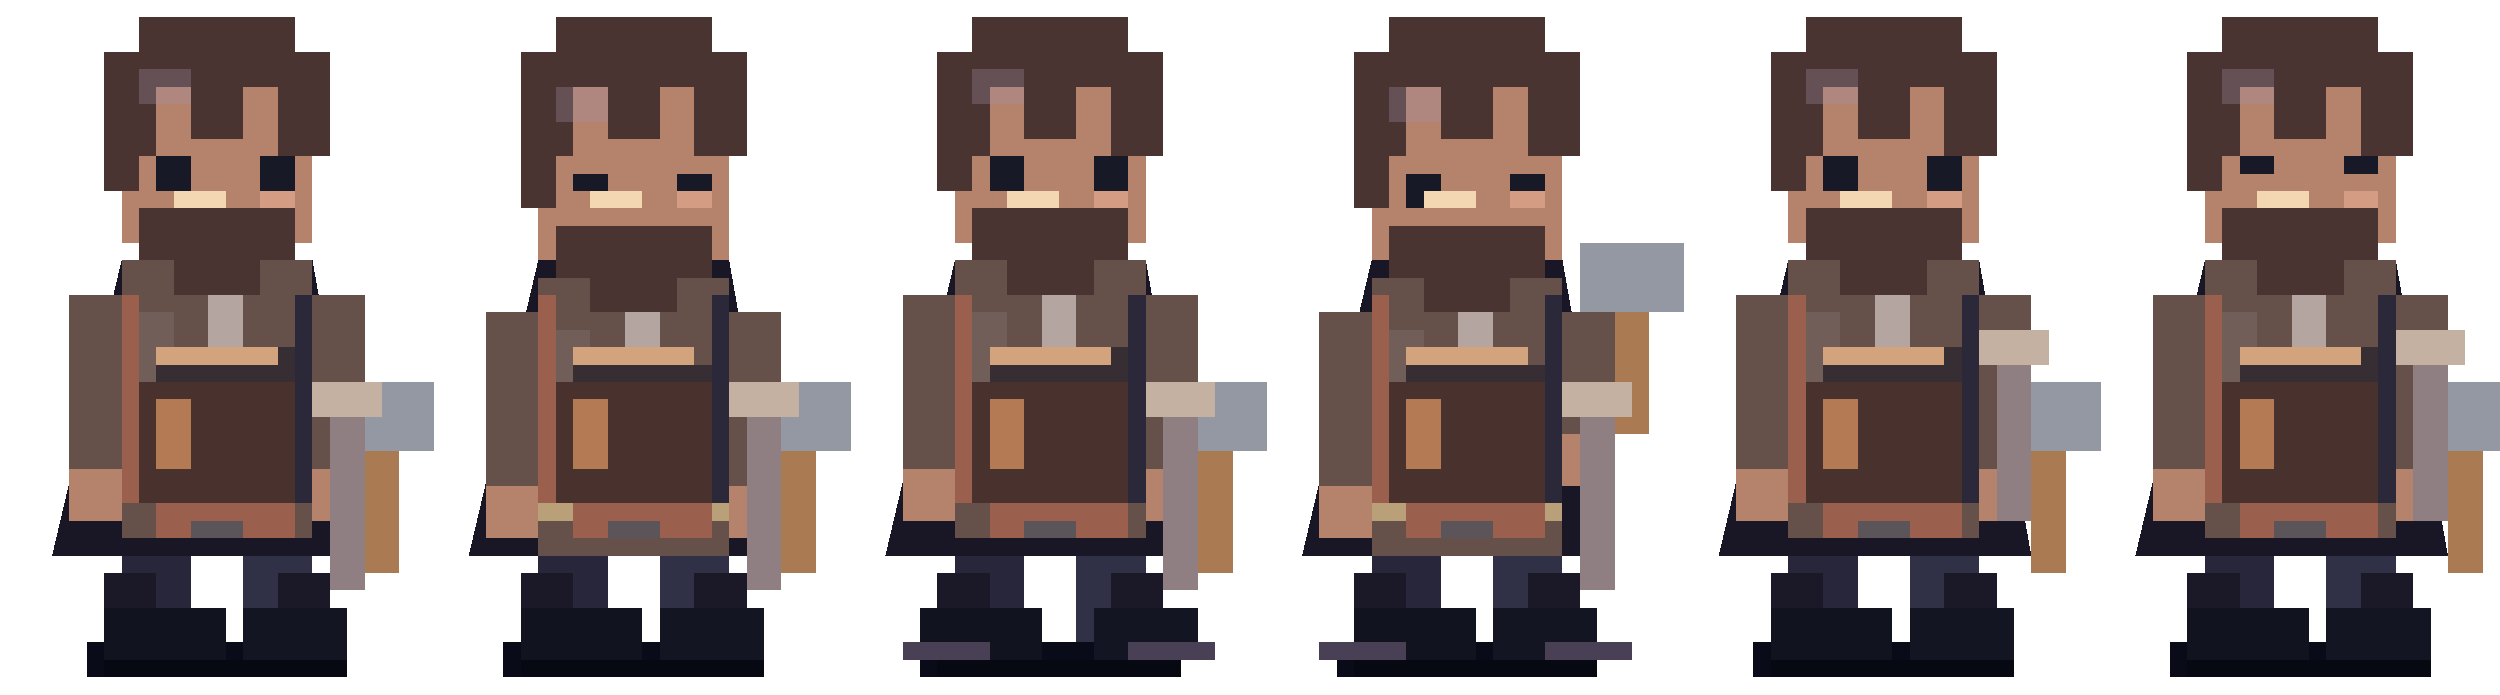
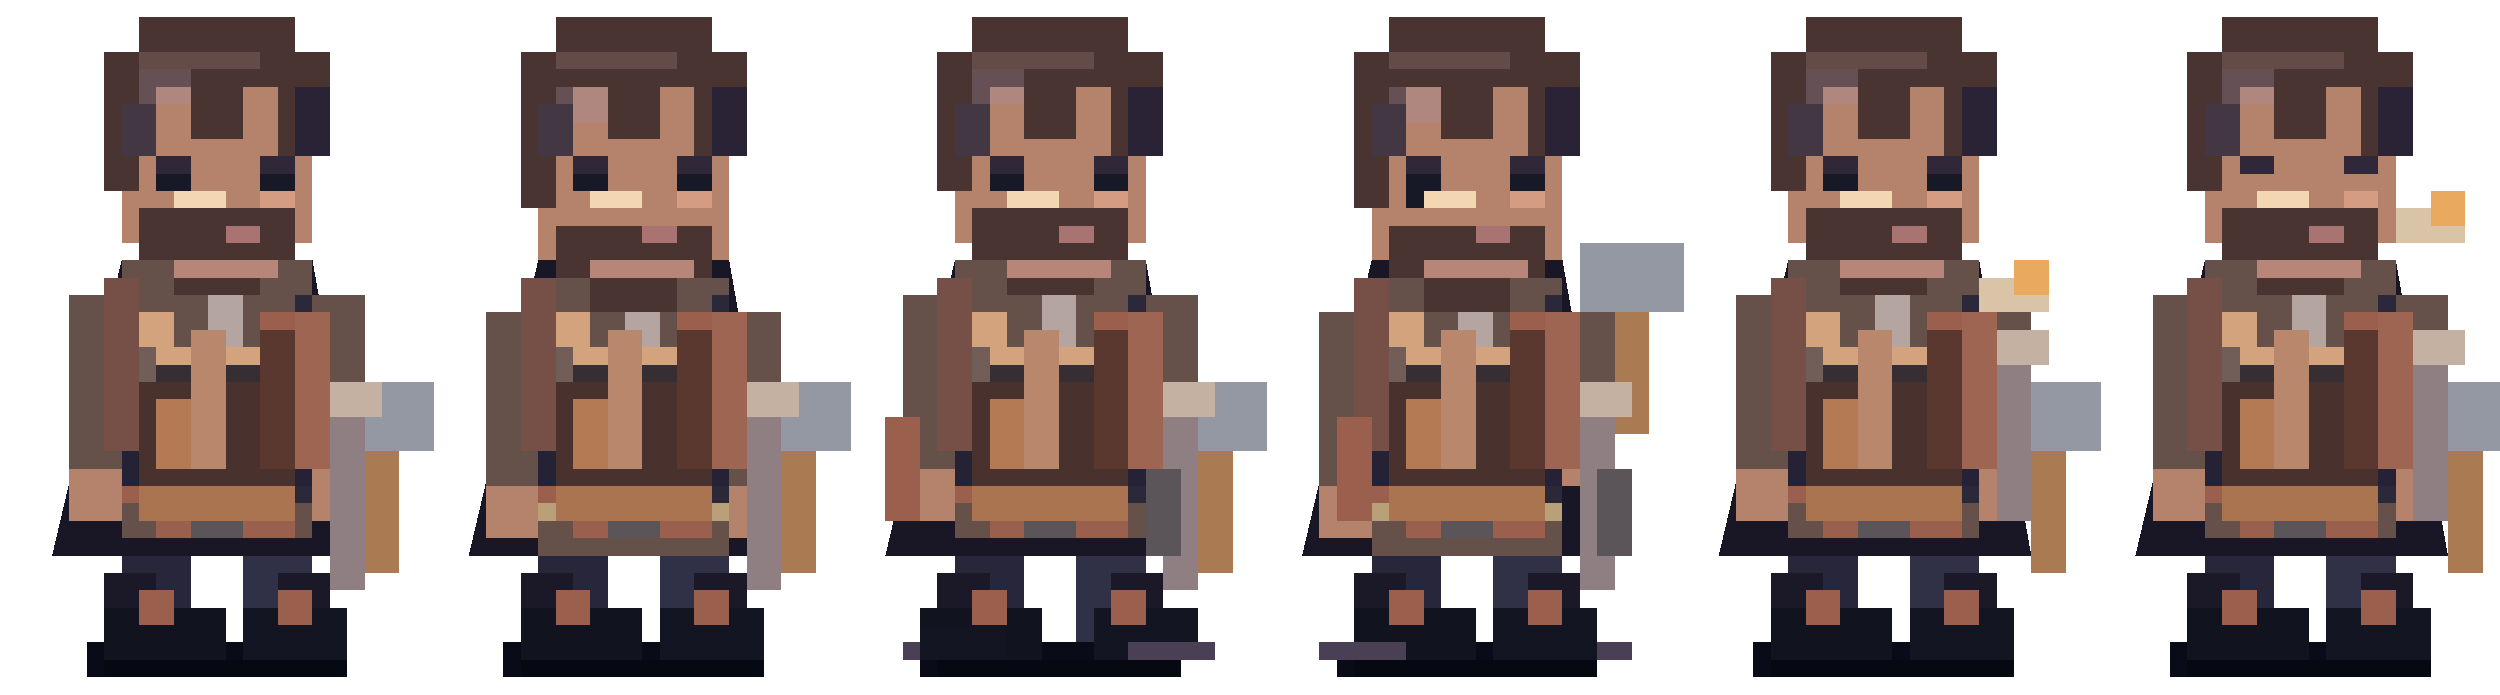
<svg xmlns="http://www.w3.org/2000/svg" width="144" height="40" viewBox="0 0 144 40" shape-rendering="crispEdges">
  <g transform="translate(0 0)">
    <rect x="5" y="37" width="15" height="2" fill="#090c18" />
    <rect x="7" y="27" width="4" height="10" fill="#28263b" />
    <rect x="14" y="27" width="4" height="10" fill="#303047" />
    <rect x="6" y="35" width="7" height="3" fill="#11131f" />
    <rect x="14" y="35" width="6" height="3" fill="#131622" />
    <path d="M7 15h11l3 17H3z" fill="#191626" />
    <rect x="7" y="15" width="11" height="16" fill="#65504a" />
    <rect x="7" y="27" width="11" height="2" fill="#baa078" />
    <rect x="11" y="27" width="3" height="2" fill="#f6d69c" />
    <rect x="12" y="17" width="2" height="10" fill="#b5a5a0" />
    <rect x="8" y="18" width="2" height="6" fill="#ffffff15" />
    <rect x="4" y="17" width="3" height="11" fill="#65504a" />
    <rect x="4" y="27" width="3" height="3" fill="#b5826b" />
    <rect x="18" y="17" width="3" height="11" fill="#65504a" />
    <rect x="18" y="27" width="3" height="3" fill="#b5826b" />
    <rect x="9" y="20" width="8" height="10" fill="#372e33" />
    <rect x="21" y="23" width="2" height="10" fill="#aa7b52" />
    <rect x="19" y="22" width="6" height="4" fill="#9398a2" />
    <rect x="10" y="12" width="5" height="5" fill="#b5826b" />
    <rect x="7" y="3" width="11" height="11" fill="#b5826b" />
    <rect x="6" y="4" width="2" height="7" fill="#4a3431" />
    <path d="M6 7V3h2V1h9v2h2v6h-3V5h-2v3h-3V5H9v4H6z" fill="#4a3431" />
    <rect x="8" y="4" width="3" height="2" fill="#a797b04a" />
    <rect x="9" y="9" width="2" height="2" fill="#171927" />
    <rect x="15" y="9" width="2" height="2" fill="#171927" />
    <rect x="13" y="13" width="2" height="1" fill="#805a61" />
    <path d="M8 12h9v3h-2v2h-5v-2H8z" fill="#4a3431" />
    <g data-polish="1">
      <rect x="6" y="38" width="14" height="1" fill="#070912" />
      <rect x="7" y="17" width="1" height="12" fill="#9b604d" />
      <rect x="17" y="17" width="1" height="12" fill="#2b2839" />
      <rect x="9" y="20" width="7" height="1" fill="#d2a37c" />
      <rect x="9" y="29" width="8" height="2" fill="#9b604d" />
      <rect x="11" y="30" width="3" height="1" fill="#5b5559" />
      <rect x="6" y="33" width="3" height="2" fill="#1b1827" />
      <rect x="16" y="33" width="3" height="2" fill="#1b1827" />
      <rect x="10" y="11" width="3" height="1" fill="#f3d6b2" />
      <rect x="15" y="11" width="2" height="1" fill="#d49c82" />
+       <rect x="9" y="9" width="2" height="1" fill="#302838" />
+       <rect x="15" y="9" width="2" height="1" fill="#302838" />
+       <rect x="13" y="13" width="2" height="1" fill="#a97372" />
+       <rect x="10" y="15" width="6" height="1" fill="#b88679" />
+       <rect x="7" y="6" width="2" height="3" fill="#443744" />
+       <rect x="17" y="5" width="2" height="4" fill="#292335" />
+       <rect x="8" y="18" width="2" height="2" fill="#d2a37c" />
+       <rect x="15" y="18" width="2" height="2" fill="#9b604d" />
+       <rect x="7" y="26" width="2" height="2" fill="#252236" />
+       <rect x="16" y="26" width="2" height="2" fill="#252236" />
+       <rect x="8" y="34" width="2" height="2" fill="#9b604d" />
+       <rect x="16" y="34" width="2" height="2" fill="#9b604d" />
      <rect x="8" y="22" width="9" height="7" fill="#49312e" />
      <rect x="9" y="23" width="2" height="4" fill="#b37a54" />
      <rect x="19" y="23" width="2" height="11" fill="#907f82" />
      <rect x="18" y="22" width="4" height="2" fill="#c4b1a2" />
+       <rect x="6" y="16" width="2" height="10" fill="#765047" />
+       <rect x="17" y="18" width="2" height="9" fill="#9e6652" />
+       <rect x="11" y="19" width="2" height="8" fill="#b9876b" />
+       <rect x="15" y="19" width="2" height="8" fill="#5a382f" />
+       <rect x="8" y="28" width="9" height="2" fill="#aa7450" />
+       <rect x="8" y="3" width="7" height="1" fill="#644b47" />
    </g>
  </g>
  <g transform="translate(24 0)">
    <rect x="5" y="37" width="15" height="2" fill="#090c18" />
    <rect x="7" y="27" width="4" height="10" fill="#28263b" />
    <rect x="14" y="27" width="4" height="10" fill="#303047" />
    <rect x="6" y="35" width="7" height="3" fill="#11131f" />
    <rect x="14" y="35" width="6" height="3" fill="#131622" />
    <path d="M7 15h11l3 17H3z" fill="#191626" />
    <rect x="7" y="16" width="11" height="16" fill="#65504a" />
    <rect x="7" y="28" width="11" height="2" fill="#baa078" />
    <rect x="11" y="28" width="3" height="2" fill="#f6d69c" />
    <rect x="12" y="18" width="2" height="10" fill="#b5a5a0" />
    <rect x="8" y="19" width="2" height="6" fill="#ffffff15" />
    <rect x="4" y="18" width="3" height="11" fill="#65504a" />
    <rect x="4" y="28" width="3" height="3" fill="#b5826b" />
    <rect x="18" y="18" width="3" height="11" fill="#65504a" />
    <rect x="18" y="28" width="3" height="3" fill="#b5826b" />
    <rect x="9" y="21" width="8" height="10" fill="#372e33" />
    <rect x="21" y="23" width="2" height="10" fill="#aa7b52" />
    <rect x="19" y="22" width="6" height="4" fill="#9398a2" />
    <rect x="10" y="13" width="5" height="5" fill="#b5826b" />
    <rect x="7" y="4" width="11" height="11" fill="#b5826b" />
    <rect x="6" y="5" width="2" height="7" fill="#4a3431" />
    <path d="M6 8V3h2V1h9v2h2v6h-3V5h-2v3h-3V5H9v4H6z" fill="#4a3431" />
    <rect x="8" y="5" width="3" height="2" fill="#a797b04a" />
    <rect x="9" y="10" width="2" height="1" fill="#171927" />
    <rect x="15" y="10" width="2" height="1" fill="#171927" />
    <rect x="13" y="14" width="2" height="1" fill="#805a61" />
    <path d="M8 13h9v3h-2v2h-5v-2H8z" fill="#4a3431" />
    <g data-polish="1">
      <rect x="6" y="38" width="14" height="1" fill="#070912" />
      <rect x="7" y="17" width="1" height="12" fill="#9b604d" />
      <rect x="17" y="17" width="1" height="12" fill="#2b2839" />
      <rect x="9" y="20" width="7" height="1" fill="#d2a37c" />
      <rect x="9" y="29" width="8" height="2" fill="#9b604d" />
      <rect x="11" y="30" width="3" height="1" fill="#5b5559" />
      <rect x="6" y="33" width="3" height="2" fill="#1b1827" />
      <rect x="16" y="33" width="3" height="2" fill="#1b1827" />
      <rect x="10" y="11" width="3" height="1" fill="#f3d6b2" />
      <rect x="15" y="11" width="2" height="1" fill="#d49c82" />
+       <rect x="9" y="9" width="2" height="1" fill="#302838" />
+       <rect x="15" y="9" width="2" height="1" fill="#302838" />
+       <rect x="13" y="13" width="2" height="1" fill="#a97372" />
+       <rect x="10" y="15" width="6" height="1" fill="#b88679" />
+       <rect x="7" y="6" width="2" height="3" fill="#443744" />
+       <rect x="17" y="5" width="2" height="4" fill="#292335" />
+       <rect x="8" y="18" width="2" height="2" fill="#d2a37c" />
+       <rect x="15" y="18" width="2" height="2" fill="#9b604d" />
+       <rect x="7" y="26" width="2" height="2" fill="#252236" />
+       <rect x="16" y="26" width="2" height="2" fill="#252236" />
+       <rect x="8" y="34" width="2" height="2" fill="#9b604d" />
+       <rect x="16" y="34" width="2" height="2" fill="#9b604d" />
      <rect x="8" y="22" width="9" height="7" fill="#49312e" />
      <rect x="9" y="23" width="2" height="4" fill="#b37a54" />
      <rect x="19" y="23" width="2" height="11" fill="#907f82" />
      <rect x="18" y="22" width="4" height="2" fill="#c4b1a2" />
+       <rect x="6" y="16" width="2" height="10" fill="#765047" />
+       <rect x="17" y="18" width="2" height="9" fill="#9e6652" />
+       <rect x="11" y="19" width="2" height="8" fill="#b9876b" />
+       <rect x="15" y="19" width="2" height="8" fill="#5a382f" />
+       <rect x="8" y="28" width="9" height="2" fill="#aa7450" />
+       <rect x="8" y="3" width="7" height="1" fill="#644b47" />
    </g>
  </g>
  <g transform="translate(48 0)">
    <rect x="5" y="37" width="15" height="2" fill="#090c18" />
    <rect x="7" y="27" width="4" height="10" fill="#28263b" />
    <rect x="14" y="27" width="4" height="10" fill="#303047" />
    <rect x="5" y="35" width="7" height="3" fill="#11131f" />
    <rect x="15" y="35" width="6" height="3" fill="#131622" />
    <path d="M7 15h11l3 17H3z" fill="#191626" />
    <rect x="7" y="15" width="11" height="16" fill="#65504a" />
    <rect x="7" y="27" width="11" height="2" fill="#baa078" />
    <rect x="11" y="27" width="3" height="2" fill="#f6d69c" />
    <rect x="12" y="17" width="2" height="10" fill="#b5a5a0" />
    <rect x="8" y="18" width="2" height="6" fill="#ffffff15" />
    <rect x="4" y="17" width="3" height="11" fill="#65504a" />
    <rect x="4" y="27" width="3" height="3" fill="#b5826b" />
    <rect x="18" y="17" width="3" height="11" fill="#65504a" />
    <rect x="18" y="27" width="3" height="3" fill="#b5826b" />
    <rect x="9" y="20" width="8" height="10" fill="#372e33" />
    <rect x="21" y="23" width="2" height="10" fill="#aa7b52" />
    <rect x="19" y="22" width="6" height="4" fill="#9398a2" />
    <rect x="10" y="12" width="5" height="5" fill="#b5826b" />
    <rect x="7" y="3" width="11" height="11" fill="#b5826b" />
    <rect x="6" y="4" width="2" height="7" fill="#4a3431" />
    <path d="M6 7V3h2V1h9v2h2v6h-3V5h-2v3h-3V5H9v4H6z" fill="#4a3431" />
    <rect x="8" y="4" width="3" height="2" fill="#a797b04a" />
    <rect x="9" y="9" width="2" height="2" fill="#171927" />
    <rect x="15" y="9" width="2" height="2" fill="#171927" />
    <rect x="13" y="13" width="2" height="1" fill="#805a61" />
    <path d="M8 12h9v3h-2v2h-5v-2H8z" fill="#4a3431" />
    <g data-polish="1">
      <rect x="6" y="38" width="14" height="1" fill="#070912" />
      <rect x="7" y="17" width="1" height="12" fill="#9b604d" />
      <rect x="17" y="17" width="1" height="12" fill="#2b2839" />
      <rect x="9" y="20" width="7" height="1" fill="#d2a37c" />
      <rect x="9" y="29" width="8" height="2" fill="#9b604d" />
      <rect x="11" y="30" width="3" height="1" fill="#5b5559" />
      <rect x="6" y="33" width="3" height="2" fill="#1b1827" />
      <rect x="16" y="33" width="3" height="2" fill="#1b1827" />
      <rect x="10" y="11" width="3" height="1" fill="#f3d6b2" />
      <rect x="15" y="11" width="2" height="1" fill="#d49c82" />
+       <rect x="9" y="9" width="2" height="1" fill="#302838" />
+       <rect x="15" y="9" width="2" height="1" fill="#302838" />
+       <rect x="13" y="13" width="2" height="1" fill="#a97372" />
+       <rect x="10" y="15" width="6" height="1" fill="#b88679" />
+       <rect x="7" y="6" width="2" height="3" fill="#443744" />
+       <rect x="17" y="5" width="2" height="4" fill="#292335" />
+       <rect x="8" y="18" width="2" height="2" fill="#d2a37c" />
+       <rect x="15" y="18" width="2" height="2" fill="#9b604d" />
+       <rect x="7" y="26" width="2" height="2" fill="#252236" />
+       <rect x="16" y="26" width="2" height="2" fill="#252236" />
+       <rect x="8" y="34" width="2" height="2" fill="#9b604d" />
+       <rect x="16" y="34" width="2" height="2" fill="#9b604d" />
      <rect x="8" y="22" width="9" height="7" fill="#49312e" />
      <rect x="9" y="23" width="2" height="4" fill="#b37a54" />
      <rect x="19" y="23" width="2" height="11" fill="#907f82" />
      <rect x="18" y="22" width="4" height="2" fill="#c4b1a2" />
+       <rect x="6" y="16" width="2" height="10" fill="#765047" />
+       <rect x="17" y="18" width="2" height="9" fill="#9e6652" />
+       <rect x="11" y="19" width="2" height="8" fill="#b9876b" />
+       <rect x="15" y="19" width="2" height="8" fill="#5a382f" />
+       <rect x="8" y="28" width="9" height="2" fill="#aa7450" />
+       <rect x="8" y="3" width="7" height="1" fill="#644b47" />
      <rect x="4" y="37" width="5" height="1" fill="#4a4056" />
      <rect x="17" y="37" width="5" height="1" fill="#4a4056" />
+       <rect x="3" y="24" width="2" height="6" fill="#9b604d" />
+       <rect x="18" y="27" width="2" height="5" fill="#5b5559" />
+       <rect x="5" y="36" width="5" height="2" fill="#141522" />
    </g>
  </g>
  <g transform="translate(72 0)">
    <rect x="5" y="37" width="15" height="2" fill="#090c18" />
    <rect x="7" y="27" width="4" height="10" fill="#28263b" />
    <rect x="14" y="27" width="4" height="10" fill="#303047" />
    <rect x="6" y="35" width="7" height="3" fill="#11131f" />
    <rect x="14" y="35" width="6" height="3" fill="#131622" />
    <path d="M7 15h11l3 17H3z" fill="#191626" />
    <rect x="7" y="16" width="11" height="16" fill="#65504a" />
    <rect x="7" y="28" width="11" height="2" fill="#baa078" />
    <rect x="11" y="28" width="3" height="2" fill="#f6d69c" />
    <rect x="12" y="18" width="2" height="10" fill="#b5a5a0" />
    <rect x="8" y="19" width="2" height="6" fill="#ffffff15" />
    <rect x="4" y="18" width="3" height="11" fill="#65504a" />
    <rect x="4" y="28" width="3" height="3" fill="#b5826b" />
    <rect x="18" y="18" width="3" height="8" fill="#65504a" />
    <rect x="18" y="25" width="3" height="3" fill="#b5826b" />
    <rect x="9" y="21" width="8" height="10" fill="#372e33" />
    <rect x="21" y="15" width="2" height="10" fill="#aa7b52" />
    <rect x="19" y="14" width="6" height="4" fill="#9398a2" />
    <rect x="10" y="13" width="5" height="5" fill="#b5826b" />
    <rect x="7" y="4" width="11" height="11" fill="#b5826b" />
    <rect x="6" y="5" width="2" height="7" fill="#4a3431" />
    <path d="M6 8V3h2V1h9v2h2v6h-3V5h-2v3h-3V5H9v4H6z" fill="#4a3431" />
    <rect x="8" y="5" width="3" height="2" fill="#a797b04a" />
    <rect x="9" y="10" width="2" height="2" fill="#171927" />
    <rect x="15" y="10" width="2" height="2" fill="#171927" />
    <rect x="13" y="14" width="2" height="1" fill="#805a61" />
    <path d="M8 13h9v3h-2v2h-5v-2H8z" fill="#4a3431" />
    <g data-polish="1">
      <rect x="6" y="38" width="14" height="1" fill="#070912" />
      <rect x="7" y="17" width="1" height="12" fill="#9b604d" />
      <rect x="17" y="17" width="1" height="12" fill="#2b2839" />
      <rect x="9" y="20" width="7" height="1" fill="#d2a37c" />
      <rect x="9" y="29" width="8" height="2" fill="#9b604d" />
      <rect x="11" y="30" width="3" height="1" fill="#5b5559" />
      <rect x="6" y="33" width="3" height="2" fill="#1b1827" />
      <rect x="16" y="33" width="3" height="2" fill="#1b1827" />
      <rect x="10" y="11" width="3" height="1" fill="#f3d6b2" />
      <rect x="15" y="11" width="2" height="1" fill="#d49c82" />
+       <rect x="9" y="9" width="2" height="1" fill="#302838" />
+       <rect x="15" y="9" width="2" height="1" fill="#302838" />
+       <rect x="13" y="13" width="2" height="1" fill="#a97372" />
+       <rect x="10" y="15" width="6" height="1" fill="#b88679" />
+       <rect x="7" y="6" width="2" height="3" fill="#443744" />
+       <rect x="17" y="5" width="2" height="4" fill="#292335" />
+       <rect x="8" y="18" width="2" height="2" fill="#d2a37c" />
+       <rect x="15" y="18" width="2" height="2" fill="#9b604d" />
+       <rect x="7" y="26" width="2" height="2" fill="#252236" />
+       <rect x="16" y="26" width="2" height="2" fill="#252236" />
+       <rect x="8" y="34" width="2" height="2" fill="#9b604d" />
+       <rect x="16" y="34" width="2" height="2" fill="#9b604d" />
      <rect x="8" y="22" width="9" height="7" fill="#49312e" />
      <rect x="9" y="23" width="2" height="4" fill="#b37a54" />
      <rect x="19" y="23" width="2" height="11" fill="#907f82" />
      <rect x="18" y="22" width="4" height="2" fill="#c4b1a2" />
+       <rect x="6" y="16" width="2" height="10" fill="#765047" />
+       <rect x="17" y="18" width="2" height="9" fill="#9e6652" />
+       <rect x="11" y="19" width="2" height="8" fill="#b9876b" />
+       <rect x="15" y="19" width="2" height="8" fill="#5a382f" />
+       <rect x="8" y="28" width="9" height="2" fill="#aa7450" />
+       <rect x="8" y="3" width="7" height="1" fill="#644b47" />
      <rect x="4" y="37" width="5" height="1" fill="#4a4056" />
      <rect x="17" y="37" width="5" height="1" fill="#4a4056" />
+       <rect x="5" y="24" width="2" height="6" fill="#9b604d" />
+       <rect x="20" y="27" width="2" height="5" fill="#5b5559" />
+       <rect x="15" y="36" width="5" height="2" fill="#141522" />
    </g>
  </g>
  <g transform="translate(96 0)">
    <rect x="5" y="37" width="15" height="2" fill="#090c18" />
    <rect x="7" y="27" width="4" height="10" fill="#28263b" />
    <rect x="14" y="27" width="4" height="10" fill="#303047" />
    <rect x="6" y="35" width="7" height="3" fill="#11131f" />
    <rect x="14" y="35" width="6" height="3" fill="#131622" />
    <path d="M7 15h11l3 17H3z" fill="#191626" />
    <rect x="7" y="15" width="11" height="16" fill="#65504a" />
    <rect x="7" y="27" width="11" height="2" fill="#baa078" />
    <rect x="11" y="27" width="3" height="2" fill="#f6d69c" />
    <rect x="12" y="17" width="2" height="10" fill="#b5a5a0" />
    <rect x="8" y="18" width="2" height="6" fill="#ffffff15" />
    <rect x="4" y="17" width="3" height="11" fill="#65504a" />
    <rect x="4" y="27" width="3" height="3" fill="#b5826b" />
    <rect x="18" y="17" width="3" height="11" fill="#65504a" />
    <rect x="18" y="27" width="3" height="3" fill="#b5826b" />
    <rect x="9" y="20" width="8" height="10" fill="#372e33" />
    <rect x="21" y="23" width="2" height="10" fill="#aa7b52" />
    <rect x="19" y="22" width="6" height="4" fill="#9398a2" />
    <rect x="10" y="12" width="5" height="5" fill="#b5826b" />
    <rect x="7" y="3" width="11" height="11" fill="#b5826b" />
    <rect x="6" y="4" width="2" height="7" fill="#4a3431" />
    <path d="M6 7V3h2V1h9v2h2v6h-3V5h-2v3h-3V5H9v4H6z" fill="#4a3431" />
    <rect x="8" y="4" width="3" height="2" fill="#a797b04a" />
    <rect x="9" y="9" width="2" height="2" fill="#171927" />
    <rect x="15" y="9" width="2" height="2" fill="#171927" />
    <rect x="13" y="13" width="2" height="1" fill="#805a61" />
    <path d="M8 12h9v3h-2v2h-5v-2H8z" fill="#4a3431" />
    <g data-polish="1">
      <rect x="6" y="38" width="14" height="1" fill="#070912" />
      <rect x="7" y="17" width="1" height="12" fill="#9b604d" />
      <rect x="17" y="17" width="1" height="12" fill="#2b2839" />
      <rect x="9" y="20" width="7" height="1" fill="#d2a37c" />
      <rect x="9" y="29" width="8" height="2" fill="#9b604d" />
      <rect x="11" y="30" width="3" height="1" fill="#5b5559" />
      <rect x="6" y="33" width="3" height="2" fill="#1b1827" />
      <rect x="16" y="33" width="3" height="2" fill="#1b1827" />
      <rect x="10" y="11" width="3" height="1" fill="#f3d6b2" />
      <rect x="15" y="11" width="2" height="1" fill="#d49c82" />
+       <rect x="9" y="9" width="2" height="1" fill="#302838" />
+       <rect x="15" y="9" width="2" height="1" fill="#302838" />
+       <rect x="13" y="13" width="2" height="1" fill="#a97372" />
+       <rect x="10" y="15" width="6" height="1" fill="#b88679" />
+       <rect x="7" y="6" width="2" height="3" fill="#443744" />
+       <rect x="17" y="5" width="2" height="4" fill="#292335" />
+       <rect x="8" y="18" width="2" height="2" fill="#d2a37c" />
+       <rect x="15" y="18" width="2" height="2" fill="#9b604d" />
+       <rect x="7" y="26" width="2" height="2" fill="#252236" />
+       <rect x="16" y="26" width="2" height="2" fill="#252236" />
+       <rect x="8" y="34" width="2" height="2" fill="#9b604d" />
+       <rect x="16" y="34" width="2" height="2" fill="#9b604d" />
      <rect x="8" y="22" width="9" height="7" fill="#49312e" />
      <rect x="9" y="23" width="2" height="4" fill="#b37a54" />
      <rect x="19" y="19" width="2" height="11" fill="#907f82" />
      <rect x="18" y="19" width="4" height="2" fill="#c4b1a2" />
+       <rect x="6" y="16" width="2" height="10" fill="#765047" />
+       <rect x="17" y="18" width="2" height="9" fill="#9e6652" />
+       <rect x="11" y="19" width="2" height="8" fill="#b9876b" />
+       <rect x="15" y="19" width="2" height="8" fill="#5a382f" />
+       <rect x="8" y="28" width="9" height="2" fill="#aa7450" />
+       <rect x="8" y="3" width="7" height="1" fill="#644b47" />
+       <rect x="18" y="16" width="4" height="2" fill="#dac4a8" />
+       <rect x="20" y="15" width="2" height="2" fill="#e9aa60" />
    </g>
  </g>
  <g transform="translate(120 0)">
    <rect x="5" y="37" width="15" height="2" fill="#090c18" />
    <rect x="7" y="27" width="4" height="10" fill="#28263b" />
    <rect x="14" y="27" width="4" height="10" fill="#303047" />
    <rect x="6" y="35" width="7" height="3" fill="#11131f" />
    <rect x="14" y="35" width="6" height="3" fill="#131622" />
    <path d="M7 15h11l3 17H3z" fill="#191626" />
    <rect x="7" y="15" width="11" height="16" fill="#65504a" />
    <rect x="7" y="27" width="11" height="2" fill="#baa078" />
    <rect x="11" y="27" width="3" height="2" fill="#f6d69c" />
    <rect x="12" y="17" width="2" height="10" fill="#b5a5a0" />
    <rect x="8" y="18" width="2" height="6" fill="#ffffff15" />
    <rect x="4" y="17" width="3" height="11" fill="#65504a" />
    <rect x="4" y="27" width="3" height="3" fill="#b5826b" />
    <rect x="18" y="17" width="3" height="11" fill="#65504a" />
    <rect x="18" y="27" width="3" height="3" fill="#b5826b" />
    <rect x="9" y="20" width="8" height="10" fill="#372e33" />
    <rect x="21" y="23" width="2" height="10" fill="#aa7b52" />
    <rect x="19" y="22" width="6" height="4" fill="#9398a2" />
    <rect x="10" y="12" width="5" height="5" fill="#b5826b" />
    <rect x="7" y="3" width="11" height="11" fill="#b5826b" />
    <rect x="6" y="4" width="2" height="7" fill="#4a3431" />
    <path d="M6 7V3h2V1h9v2h2v6h-3V5h-2v3h-3V5H9v4H6z" fill="#4a3431" />
    <rect x="8" y="4" width="3" height="2" fill="#a797b04a" />
    <rect x="9" y="9" width="2" height="1" fill="#171927" />
    <rect x="15" y="9" width="2" height="1" fill="#171927" />
    <rect x="13" y="13" width="2" height="1" fill="#805a61" />
    <path d="M8 12h9v3h-2v2h-5v-2H8z" fill="#4a3431" />
    <g data-polish="1">
      <rect x="6" y="38" width="14" height="1" fill="#070912" />
      <rect x="7" y="17" width="1" height="12" fill="#9b604d" />
      <rect x="17" y="17" width="1" height="12" fill="#2b2839" />
      <rect x="9" y="20" width="7" height="1" fill="#d2a37c" />
      <rect x="9" y="29" width="8" height="2" fill="#9b604d" />
      <rect x="11" y="30" width="3" height="1" fill="#5b5559" />
      <rect x="6" y="33" width="3" height="2" fill="#1b1827" />
      <rect x="16" y="33" width="3" height="2" fill="#1b1827" />
      <rect x="10" y="11" width="3" height="1" fill="#f3d6b2" />
      <rect x="15" y="11" width="2" height="1" fill="#d49c82" />
+       <rect x="9" y="9" width="2" height="1" fill="#302838" />
+       <rect x="15" y="9" width="2" height="1" fill="#302838" />
+       <rect x="13" y="13" width="2" height="1" fill="#a97372" />
+       <rect x="10" y="15" width="6" height="1" fill="#b88679" />
+       <rect x="7" y="6" width="2" height="3" fill="#443744" />
+       <rect x="17" y="5" width="2" height="4" fill="#292335" />
+       <rect x="8" y="18" width="2" height="2" fill="#d2a37c" />
+       <rect x="15" y="18" width="2" height="2" fill="#9b604d" />
+       <rect x="7" y="26" width="2" height="2" fill="#252236" />
+       <rect x="16" y="26" width="2" height="2" fill="#252236" />
+       <rect x="8" y="34" width="2" height="2" fill="#9b604d" />
+       <rect x="16" y="34" width="2" height="2" fill="#9b604d" />
      <rect x="8" y="22" width="9" height="7" fill="#49312e" />
      <rect x="9" y="23" width="2" height="4" fill="#b37a54" />
      <rect x="19" y="19" width="2" height="11" fill="#907f82" />
      <rect x="18" y="19" width="4" height="2" fill="#c4b1a2" />
+       <rect x="6" y="16" width="2" height="10" fill="#765047" />
+       <rect x="17" y="18" width="2" height="9" fill="#9e6652" />
+       <rect x="11" y="19" width="2" height="8" fill="#b9876b" />
+       <rect x="15" y="19" width="2" height="8" fill="#5a382f" />
+       <rect x="8" y="28" width="9" height="2" fill="#aa7450" />
+       <rect x="8" y="3" width="7" height="1" fill="#644b47" />
+       <rect x="18" y="12" width="4" height="2" fill="#dac4a8" />
+       <rect x="20" y="11" width="2" height="2" fill="#e9aa60" />
    </g>
  </g>
</svg>
